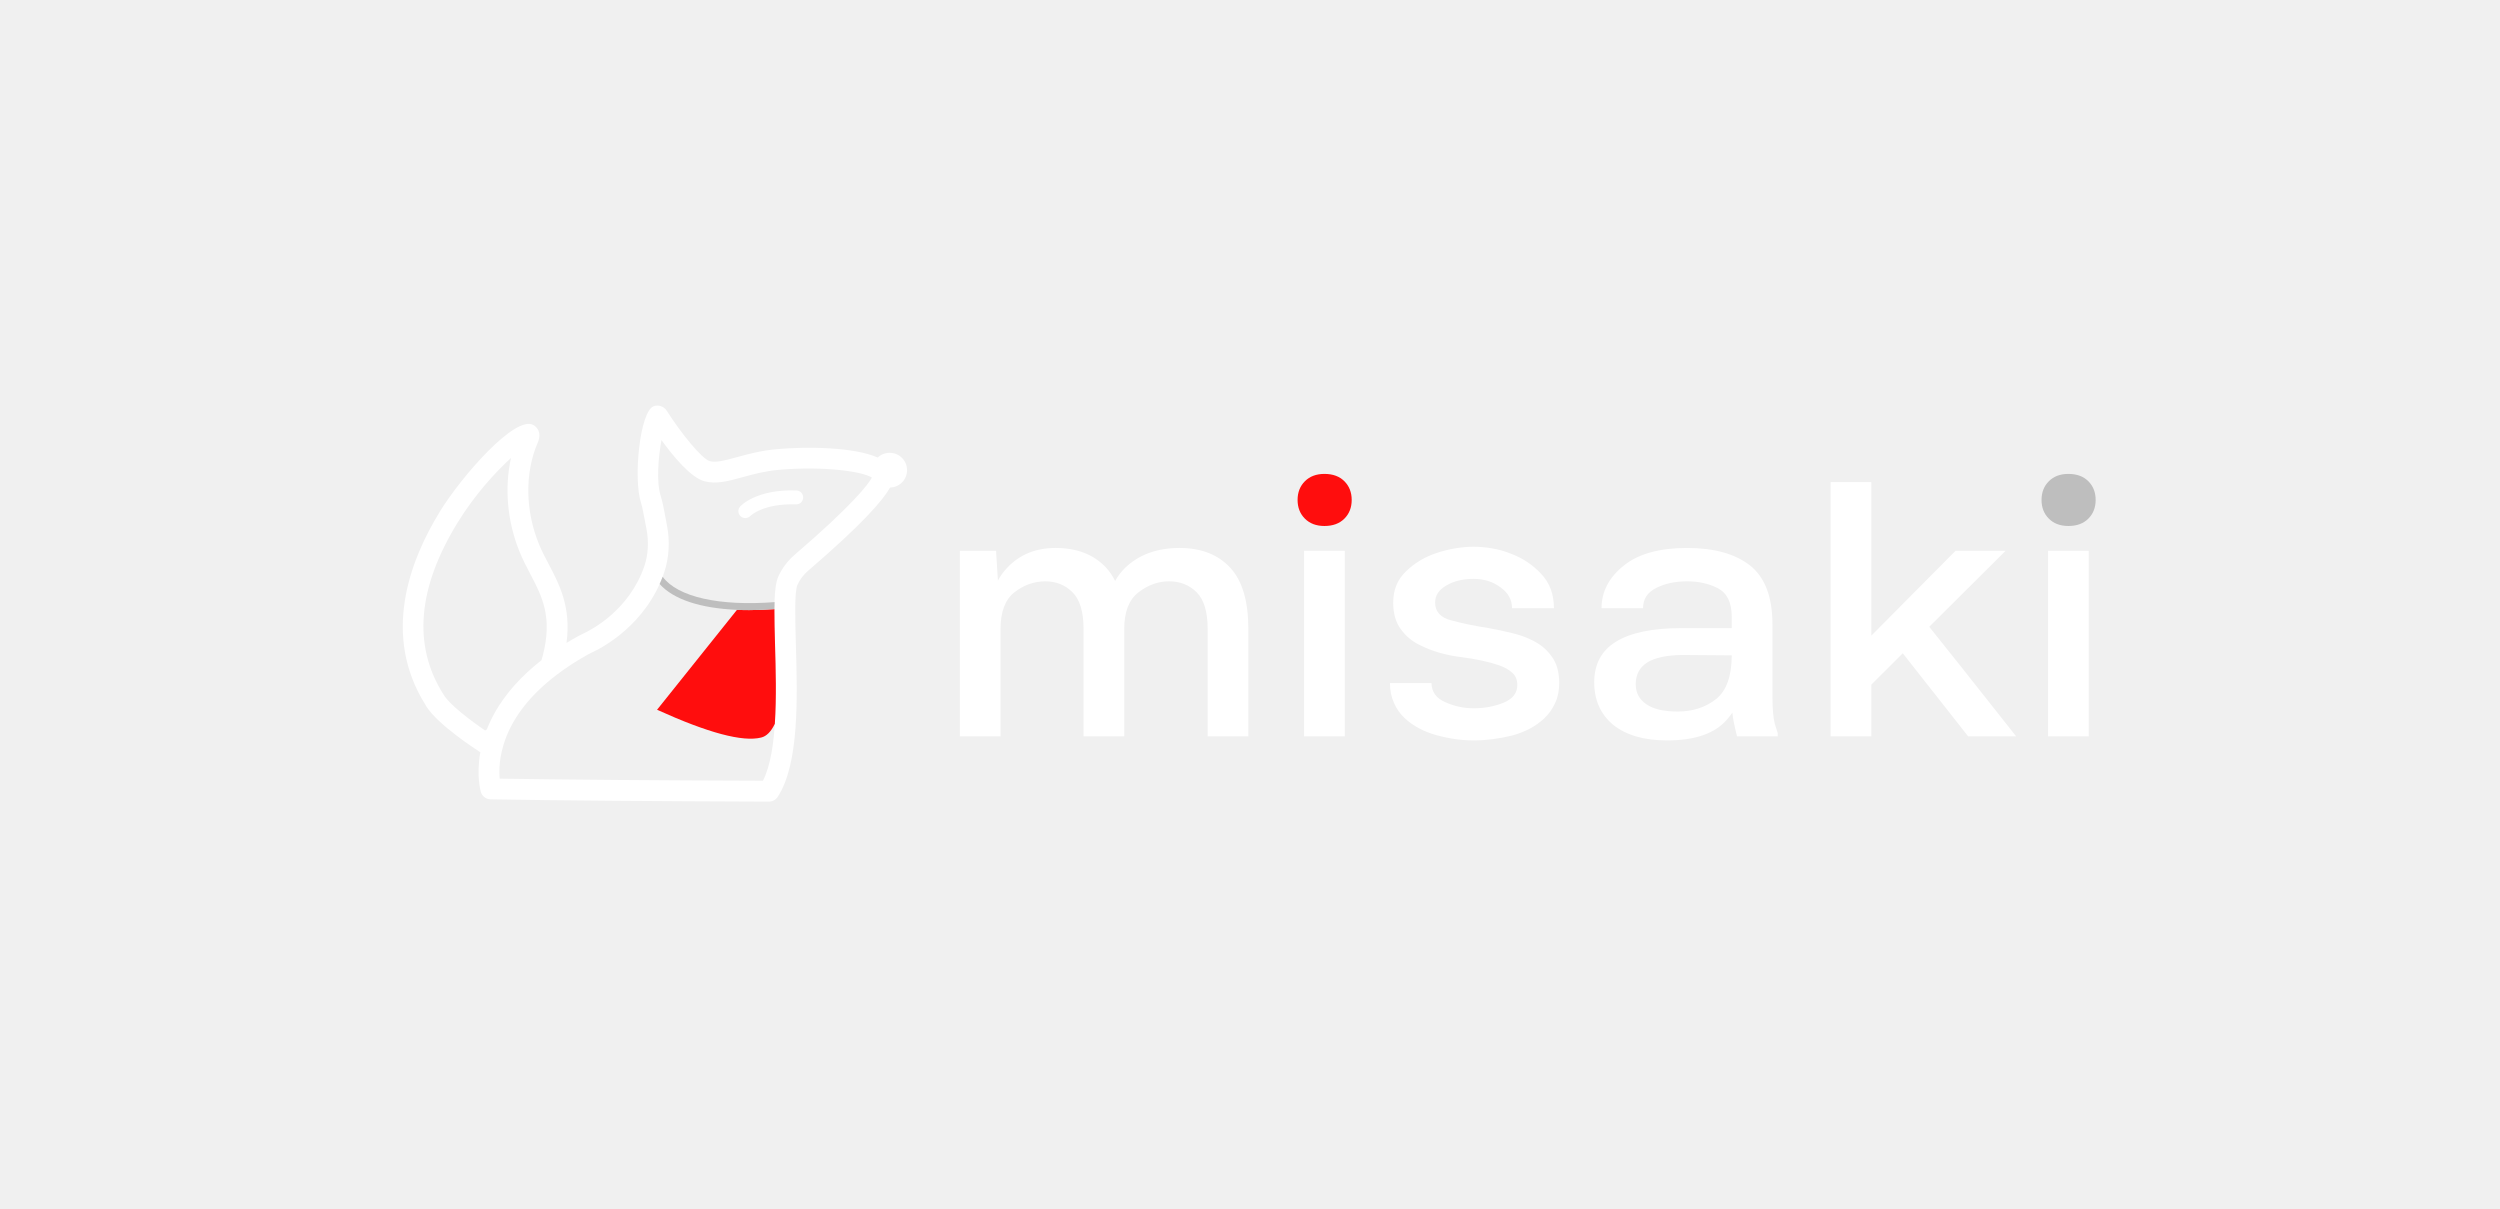
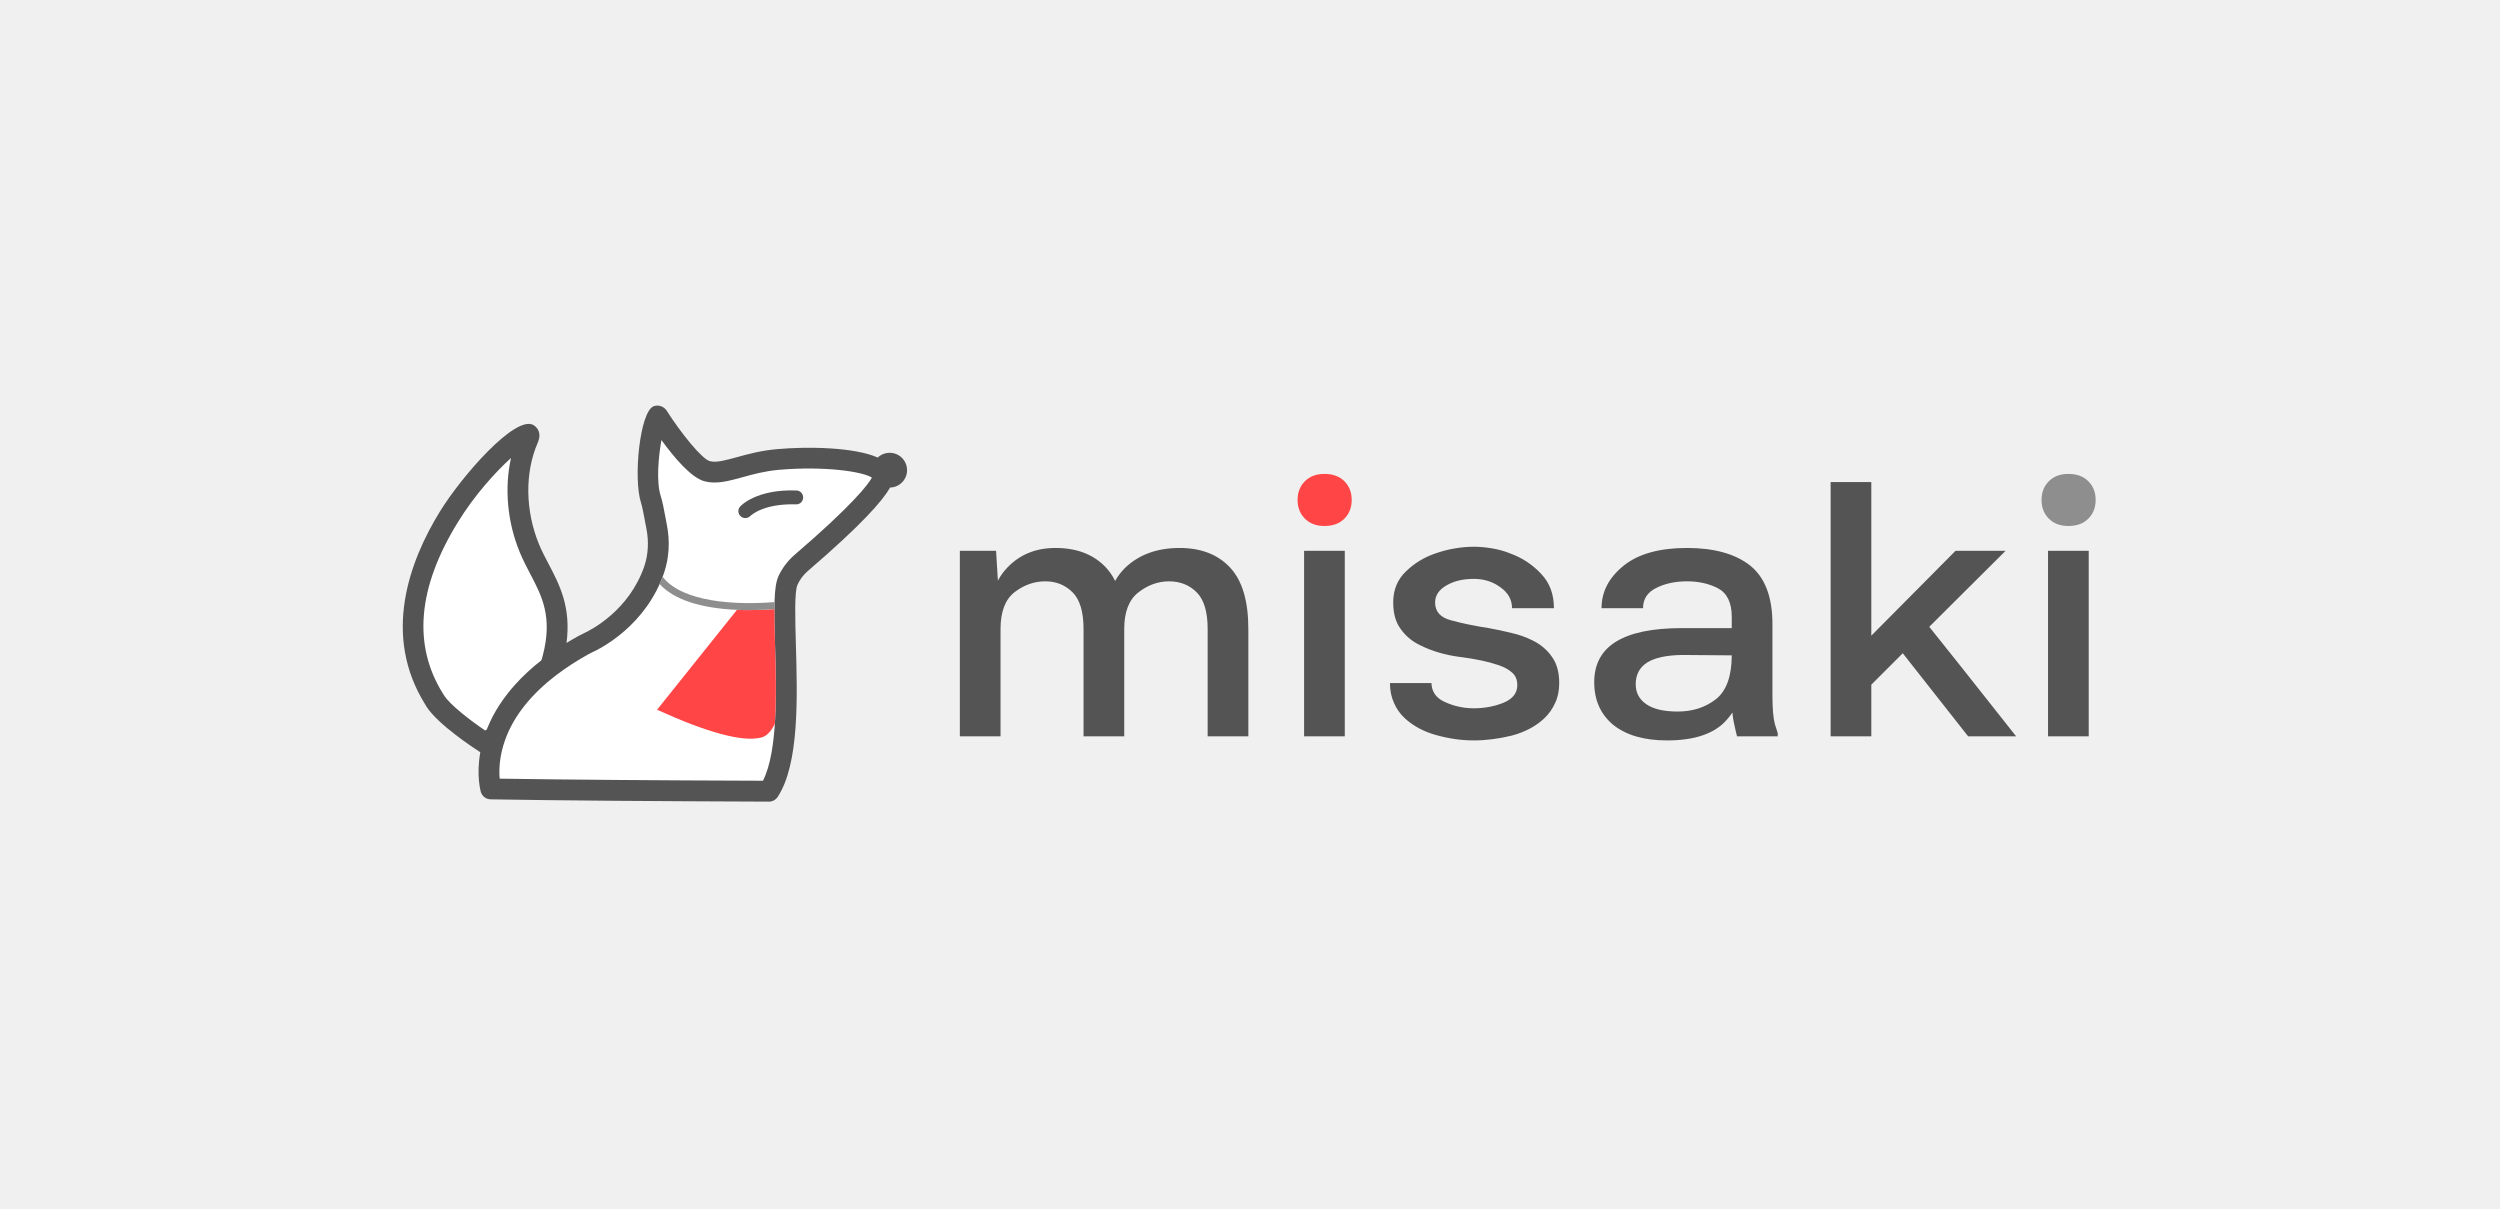
<svg xmlns="http://www.w3.org/2000/svg" width="360px" height="174px" viewBox="0 0 360 174" version="1.1">
-   <g id="horizontal_colored(dark)" stroke="none" stroke-width="1" fill="none" fill-rule="evenodd">
-     <g id="colored_dark" transform="translate(58, 58)">
+   <g id="horizontal_colored(light)" stroke="none" stroke-width="1" fill="none" fill-rule="evenodd">
+     <g id="colored_light" transform="translate(58, 58)">
      <g id="logo">
-         <path d="M64.936,13.995 C63.266,15.756 60.616,18.296 56.376,21.935 C55.416,22.775 54.626,23.825 54.096,24.975 C53.406,26.525 53.456,29.586 53.606,34.865 C53.796,41.365 54.046,50.145 51.866,54.426 C36.306,54.376 23.566,54.275 13.956,54.126 C13.846,52.966 13.876,50.935 14.756,48.495 C15.986,45.105 18.476,41.975 22.156,39.176 C23.546,38.115 25.096,37.115 26.756,36.195 C26.926,36.105 27.086,36.025 27.256,35.945 C28.536,35.365 35.056,32.056 37.636,24.455 C38.356,22.306 38.496,19.926 38.026,17.565 C37.966,17.256 37.906,16.905 37.836,16.556 C37.626,15.405 37.396,14.205 37.156,13.466 C36.476,11.365 36.816,7.825 37.246,5.365 C38.996,7.785 41.496,10.785 43.456,11.306 C45.156,11.756 46.896,11.275 48.906,10.725 C50.406,10.306 52.116,9.836 54.156,9.655 C60.716,9.086 66.236,9.905 67.556,10.775 C67.276,11.275 66.606,12.245 64.936,13.995 M12.986,45.105 C12.886,45.296 12.796,45.475 12.706,45.665 C12.696,45.676 12.686,45.695 12.686,45.705 C12.606,45.865 12.526,46.035 12.456,46.205 C12.326,46.475 12.216,46.756 12.106,47.035 C12.016,47.086 11.946,47.145 11.866,47.195 C9.746,45.756 6.786,43.495 5.936,42.115 L5.796,41.895 C1.416,34.915 2.136,26.615 7.916,17.225 C10.376,13.216 13.416,9.915 15.586,7.945 C14.626,12.256 15.036,17.105 16.826,21.475 C17.276,22.586 17.826,23.626 18.346,24.626 C20.026,27.815 21.616,30.825 20.156,36.415 C20.096,36.636 20.036,36.865 19.966,37.075 C18.546,38.185 17.286,39.355 16.196,40.565 C15.826,40.975 15.486,41.376 15.156,41.796 C14.696,42.376 14.276,42.966 13.886,43.565 C13.566,44.065 13.256,44.586 12.986,45.105 M36.106,0.506 C36.786,0.235 37.606,0.516 37.996,1.126 C39.036,2.756 40.306,4.506 41.456,5.876 C42.616,7.256 43.646,8.256 44.216,8.405 C45.146,8.655 46.456,8.285 48.106,7.836 C49.656,7.405 51.586,6.876 53.896,6.676 C58.286,6.285 64.976,6.376 68.396,7.886 C68.836,7.466 69.446,7.205 70.116,7.205 C71.506,7.205 72.616,8.325 72.616,9.705 C72.616,11.065 71.536,12.176 70.176,12.205 C69.086,14.126 66.076,17.565 58.336,24.216 C57.696,24.766 57.176,25.455 56.836,26.216 C56.386,27.205 56.506,31.225 56.606,34.775 C56.826,42.445 57.106,51.995 53.986,56.756 C53.706,57.176 53.236,57.435 52.736,57.435 L52.736,57.435 L52.726,57.435 C36.076,57.376 22.586,57.275 12.656,57.105 C11.996,57.096 11.416,56.655 11.236,56.025 C11.206,55.895 10.566,53.636 11.166,50.315 C11.126,50.296 11.086,50.275 11.046,50.245 C10.436,49.855 5.016,46.336 3.376,43.695 L3.376,43.695 L3.256,43.485 C-3.014,33.485 0.936,22.825 5.356,15.645 C8.476,10.586 16.126,1.806 18.776,3.185 C18.926,3.266 20.196,3.985 19.436,5.745 C17.566,10.046 17.626,15.506 19.606,20.346 C20.006,21.325 20.486,22.245 21.006,23.225 C22.546,26.155 24.266,29.415 23.576,34.586 C24.136,34.235 24.716,33.905 25.316,33.575 C25.546,33.445 25.786,33.325 26.026,33.216 C27.096,32.725 32.606,29.926 34.796,23.495 C35.346,21.846 35.446,19.995 35.086,18.145 C35.026,17.825 34.956,17.475 34.886,17.105 C34.696,16.096 34.486,14.945 34.306,14.395 C33.176,10.926 34.126,1.315 36.106,0.506 Z M56.687,12.627 C50.907,12.418 48.675,14.835 48.581,14.94 C48.215,15.345 48.245,15.963 48.645,16.337 C48.837,16.515 49.081,16.604 49.325,16.604 C49.59,16.604 49.855,16.5 50.053,16.294 C50.071,16.276 51.867,14.482 56.618,14.626 C57.188,14.659 57.635,14.213 57.653,13.661 C57.67,13.108 57.239,12.646 56.687,12.627 Z" id="Fill-7" fill="#FFFFFF" />
-         <path d="M53.576,46.226 C53.036,47.356 52.386,48.016 51.616,48.205 C48.956,48.876 43.956,47.536 36.616,44.205 L48.126,29.816 C48.686,29.846 49.266,29.856 49.866,29.856 C51.026,29.856 52.246,29.806 53.516,29.716 C53.506,31.126 53.556,32.836 53.606,34.866 C53.706,38.346 53.826,42.486 53.576,46.226" id="Fill-1" fill="#FF0D0D" />
-         <path d="M53.536,28.705 C53.536,28.865 53.526,29.035 53.526,29.205 C53.516,29.365 53.516,29.546 53.516,29.716 C52.246,29.806 51.026,29.855 49.866,29.855 C49.266,29.855 48.686,29.846 48.126,29.815 C42.846,29.596 38.956,28.306 36.986,26.096 C37.146,25.756 37.286,25.415 37.426,25.056 C39.566,27.955 45.526,29.315 53.536,28.705" id="Fill-5" fill="#BEBEBE" />
+         <path d="M70.116,7.205 C69.446,7.205 68.836,7.466 68.396,7.886 C64.976,6.376 58.286,6.285 53.896,6.676 C51.586,6.876 49.656,7.405 48.106,7.836 C46.456,8.285 45.146,8.655 44.216,8.405 C43.646,8.256 42.616,7.256 41.456,5.876 C40.306,4.506 39.036,2.756 37.996,1.126 C37.606,0.516 36.786,0.235 36.106,0.506 C34.126,1.315 33.176,10.926 34.306,14.395 C34.486,14.945 34.696,16.096 34.886,17.105 C34.956,17.475 35.026,17.825 35.086,18.145 C35.446,19.995 35.346,21.846 34.796,23.495 C32.606,29.926 27.096,32.725 26.026,33.216 C25.786,33.325 25.546,33.445 25.316,33.575 C24.716,33.905 24.136,34.235 23.576,34.586 C24.266,29.415 22.546,26.155 21.006,23.225 C20.486,22.245 20.006,21.325 19.606,20.346 C17.626,15.506 17.566,10.046 19.436,5.745 C20.196,3.985 18.926,3.266 18.776,3.185 C16.126,1.806 8.476,10.586 5.356,15.645 C0.936,22.825 -3.014,33.485 3.256,43.485 L3.376,43.695 C5.016,46.336 10.436,49.855 11.046,50.245 C11.086,50.275 11.126,50.296 11.166,50.315 C10.566,53.636 11.206,55.895 11.236,56.025 C11.416,56.655 11.996,57.096 12.656,57.105 C22.586,57.275 36.076,57.376 52.726,57.435 L52.736,57.435 C53.236,57.435 53.706,57.176 53.986,56.756 C57.106,51.995 56.826,42.445 56.606,34.775 C56.506,31.225 56.386,27.205 56.836,26.216 C57.176,25.455 57.696,24.766 58.336,24.216 C66.076,17.565 69.086,14.126 70.176,12.205 C71.536,12.176 72.616,11.065 72.616,9.705 C72.616,8.325 71.506,7.205 70.116,7.205" id="Fill-7" fill="#545454" />
+         <path d="M64.936,13.995 C63.266,15.756 60.616,18.296 56.376,21.935 C55.416,22.775 54.626,23.825 54.096,24.975 C53.406,26.525 53.456,29.586 53.606,34.865 C53.796,41.365 54.046,50.145 51.866,54.426 C36.306,54.376 23.566,54.275 13.956,54.126 C13.846,52.966 13.876,50.935 14.756,48.495 C15.986,45.105 18.476,41.975 22.156,39.176 C23.546,38.115 25.096,37.115 26.756,36.195 C26.926,36.105 27.086,36.025 27.256,35.945 C28.536,35.365 35.056,32.056 37.636,24.455 C38.356,22.306 38.496,19.926 38.026,17.565 C37.966,17.256 37.906,16.905 37.836,16.556 C37.626,15.405 37.396,14.205 37.156,13.466 C36.476,11.365 36.816,7.825 37.246,5.365 C38.996,7.785 41.496,10.785 43.456,11.306 C45.156,11.756 46.896,11.275 48.906,10.725 C50.406,10.306 52.116,9.836 54.156,9.655 C60.716,9.086 66.236,9.905 67.556,10.775 C67.276,11.275 66.606,12.245 64.936,13.995" id="Path" fill="#FFFFFF" />
+         <path d="M12.986,45.105 C12.886,45.296 12.796,45.475 12.706,45.665 C12.696,45.676 12.686,45.695 12.686,45.705 C12.606,45.865 12.526,46.035 12.456,46.205 C12.326,46.475 12.216,46.756 12.106,47.035 C12.016,47.086 11.946,47.145 11.866,47.195 C9.746,45.756 6.786,43.495 5.936,42.115 L5.796,41.895 C1.416,34.915 2.136,26.615 7.916,17.225 C10.376,13.216 13.416,9.915 15.586,7.945 C14.626,12.256 15.036,17.105 16.826,21.475 C17.276,22.586 17.826,23.626 18.346,24.626 C20.026,27.815 21.616,30.825 20.156,36.415 C20.096,36.636 20.036,36.865 19.966,37.075 C18.546,38.185 17.286,39.355 16.196,40.565 C15.826,40.975 15.486,41.376 15.156,41.796 C14.696,42.376 14.276,42.966 13.886,43.565 C13.566,44.065 13.256,44.586 12.986,45.105" id="Path" fill="#FFFFFF" />
+         <path d="M49.325,16.604 C49.081,16.604 48.837,16.515 48.645,16.337 C48.245,15.963 48.215,15.345 48.581,14.94 C48.675,14.835 50.907,12.418 56.687,12.627 C57.239,12.646 57.67,13.108 57.653,13.661 C57.635,14.213 57.188,14.659 56.618,14.626 C51.867,14.482 50.071,16.276 50.053,16.294 C49.855,16.5 49.59,16.604 49.325,16.604" id="Fill-3" fill="#545454" />
+         <path d="M53.576,46.226 C53.036,47.356 52.386,48.016 51.616,48.205 C48.956,48.876 43.956,47.536 36.616,44.205 L48.126,29.816 C48.686,29.846 49.266,29.856 49.866,29.856 C51.026,29.856 52.246,29.806 53.516,29.716 C53.506,31.126 53.556,32.836 53.606,34.866 C53.706,38.346 53.826,42.486 53.576,46.226" id="Fill-1" fill="#FF4545" />
+         <path d="M53.536,28.705 C53.536,28.865 53.526,29.035 53.526,29.205 C53.516,29.365 53.516,29.546 53.516,29.716 C52.246,29.806 51.026,29.855 49.866,29.855 C49.266,29.855 48.686,29.846 48.126,29.815 C42.846,29.596 38.956,28.306 36.986,26.096 C37.146,25.756 37.286,25.415 37.426,25.056 C39.566,27.955 45.526,29.315 53.536,28.705" id="Fill-5" fill="#8E8E8E" />
      </g>
      <g id="type" transform="translate(80.21875, 10.24227)" fill-rule="nonzero">
-         <path d="M5.859,37.793 L5.859,22.324 C5.859,19.863 6.523,18.105 7.852,17.051 C9.219,15.996 10.703,15.469 12.305,15.469 C13.867,15.469 15.176,15.996 16.23,17.051 C17.285,18.105 17.812,19.863 17.812,22.324 L17.812,37.793 L23.672,37.793 L23.672,22.324 C23.672,19.863 24.355,18.105 25.723,17.051 C27.09,15.996 28.555,15.469 30.117,15.469 C31.719,15.469 33.047,15.996 34.102,17.051 C35.156,18.105 35.684,19.863 35.684,22.324 L35.684,37.793 L41.543,37.793 L41.543,22.324 C41.543,18.301 40.664,15.352 38.906,13.477 C37.148,11.602 34.727,10.664 31.641,10.664 C28.398,10.664 25.781,11.621 23.789,13.535 C23.234,14.079 22.757,14.706 22.36,15.414 C21.995,14.675 21.553,14.029 21.035,13.477 C19.277,11.602 16.855,10.664 13.77,10.664 C10.918,10.664 8.594,11.621 6.797,13.535 C6.287,14.067 5.848,14.677 5.479,15.366 C5.375,13.508 5.287,12.077 5.215,11.074 L-2.84217094e-14,11.074 L-2.84217094e-14,37.793 L5.859,37.793 Z M55.43,37.793 L55.43,11.074 L49.57,11.074 L49.57,37.793 L55.43,37.793 Z M74.004,38.379 C75.762,38.379 77.598,38.144 79.512,37.676 C81.387,37.168 82.93,36.348 84.141,35.215 C84.805,34.59 85.332,33.848 85.723,32.988 C86.113,32.168 86.309,31.211 86.309,30.117 C86.309,28.516 85.937,27.227 85.195,26.25 C84.492,25.273 83.574,24.512 82.441,23.965 C81.504,23.496 80.508,23.145 79.453,22.91 C78.359,22.637 77.266,22.402 76.172,22.207 C74.141,21.895 72.344,21.523 70.781,21.094 C69.219,20.703 68.437,19.844 68.437,18.516 C68.437,17.5 68.984,16.68 70.078,16.055 C71.133,15.43 72.441,15.117 74.004,15.117 C75.488,15.117 76.777,15.527 77.871,16.348 C78.965,17.129 79.512,18.125 79.512,19.336 L85.547,19.336 C85.547,17.305 84.922,15.645 83.672,14.355 C82.461,13.066 81.016,12.109 79.336,11.484 C78.477,11.133 77.578,10.879 76.641,10.723 C75.703,10.566 74.824,10.488 74.004,10.488 C73.145,10.488 72.246,10.566 71.309,10.723 C70.371,10.879 69.453,11.113 68.555,11.426 C66.914,11.973 65.488,12.832 64.277,14.004 C63.027,15.176 62.402,16.68 62.402,18.516 C62.402,20.117 62.773,21.406 63.516,22.383 C64.219,23.359 65.137,24.121 66.27,24.668 C67.988,25.527 69.922,26.094 72.07,26.367 C74.258,26.641 76.094,27.031 77.578,27.539 C78.398,27.812 79.062,28.184 79.57,28.652 C80.039,29.082 80.273,29.668 80.273,30.41 C80.273,31.543 79.629,32.383 78.34,32.93 C77.012,33.477 75.566,33.75 74.004,33.75 C72.559,33.75 71.191,33.457 69.902,32.871 C68.613,32.324 67.949,31.406 67.91,30.117 L61.934,30.117 C61.934,31.172 62.129,32.129 62.52,32.988 C62.871,33.809 63.379,34.531 64.043,35.156 C65.254,36.289 66.777,37.109 68.613,37.617 C70.449,38.125 72.246,38.379 74.004,38.379 Z M101.836,38.379 C105.859,38.379 108.73,37.383 110.449,35.391 C110.739,35.062 111.005,34.723 111.247,34.372 C111.295,34.898 111.361,35.354 111.445,35.742 C111.641,36.68 111.797,37.363 111.914,37.793 L117.773,37.793 L117.773,37.324 L117.363,36.035 C117.129,35.176 117.012,33.809 117.012,31.934 L117.012,21.621 C117.012,17.715 115.937,14.902 113.789,13.184 C111.641,11.504 108.613,10.664 104.707,10.664 C100.762,10.664 97.734,11.504 95.625,13.184 C93.477,14.902 92.402,16.953 92.402,19.336 L98.379,19.336 C98.379,18.008 99.023,17.031 100.312,16.406 C101.562,15.781 103.027,15.469 104.707,15.469 C106.387,15.469 107.871,15.801 109.16,16.465 C110.488,17.168 111.152,18.535 111.152,20.566 L111.152,22.207 L103.945,22.207 C99.766,22.207 96.621,22.852 94.512,24.141 C92.402,25.43 91.348,27.383 91.348,30 C91.348,32.578 92.266,34.629 94.102,36.152 C95.977,37.637 98.555,38.379 101.836,38.379 Z M103.359,34.219 C101.367,34.219 99.863,33.867 98.848,33.164 C97.832,32.461 97.324,31.504 97.324,30.293 C97.324,28.887 97.891,27.832 99.023,27.129 C100.117,26.465 101.758,26.113 103.945,26.074 C107.153,26.103 109.555,26.122 111.152,26.129 C111.143,29.108 110.401,31.199 108.926,32.402 C107.402,33.613 105.547,34.219 103.359,34.219 Z M131.25,37.793 L131.25,30.352 C132.846,28.756 134.356,27.247 135.779,25.825 C140.315,31.611 143.454,35.6 145.195,37.793 L152.109,37.793 C145.901,29.926 141.729,24.667 139.594,22.016 C144.659,16.96 148.323,13.312 150.586,11.074 L143.379,11.074 C138.607,15.869 134.565,19.943 131.25,23.295 L131.25,1.172 L125.391,1.172 L125.391,37.793 L131.25,37.793 Z M162.558,37.793 L162.558,11.074 L156.699,11.074 L156.699,37.793 L162.558,37.793 Z" id="misaki" fill="#FFFFFF" />
-         <path d="M159.629,7.5 C160.84,7.5 161.797,7.148 162.5,6.445 C163.203,5.742 163.555,4.844 163.555,3.75 C163.555,2.656 163.203,1.758 162.5,1.055 C161.797,0.352 160.84,0 159.629,0 C158.457,0 157.519,0.352 156.816,1.055 C156.113,1.758 155.762,2.656 155.762,3.75 C155.762,4.844 156.113,5.742 156.816,6.445 C157.519,7.148 158.457,7.5 159.629,7.5 Z" id="Path" fill="#BEBEBE" />
-         <path d="M52.5,7.5 C53.711,7.5 54.668,7.148 55.371,6.445 C56.074,5.742 56.426,4.844 56.426,3.75 C56.426,2.656 56.074,1.758 55.371,1.055 C54.668,0.352 53.711,0 52.5,0 C51.328,0 50.391,0.352 49.688,1.055 C48.984,1.758 48.633,2.656 48.633,3.75 C48.633,4.844 48.984,5.742 49.688,6.445 C50.391,7.148 51.328,7.5 52.5,7.5 Z" id="Path" fill="#FF0D0D" />
+         <path d="M5.859,37.793 L5.859,22.324 C5.859,19.863 6.523,18.105 7.852,17.051 C9.219,15.996 10.703,15.469 12.305,15.469 C13.867,15.469 15.176,15.996 16.23,17.051 C17.285,18.105 17.812,19.863 17.812,22.324 L17.812,37.793 L23.672,37.793 L23.672,22.324 C23.672,19.863 24.355,18.105 25.723,17.051 C27.09,15.996 28.555,15.469 30.117,15.469 C31.719,15.469 33.047,15.996 34.102,17.051 C35.156,18.105 35.684,19.863 35.684,22.324 L35.684,37.793 L41.543,37.793 L41.543,22.324 C41.543,18.301 40.664,15.352 38.906,13.477 C37.148,11.602 34.727,10.664 31.641,10.664 C28.398,10.664 25.781,11.621 23.789,13.535 C23.234,14.079 22.757,14.706 22.36,15.414 C21.995,14.675 21.553,14.029 21.035,13.477 C19.277,11.602 16.855,10.664 13.77,10.664 C10.918,10.664 8.594,11.621 6.797,13.535 C6.287,14.067 5.848,14.677 5.479,15.366 C5.375,13.508 5.287,12.077 5.215,11.074 L-2.84217094e-14,11.074 L-2.84217094e-14,37.793 L5.859,37.793 Z M55.43,37.793 L55.43,11.074 L49.57,11.074 L49.57,37.793 L55.43,37.793 Z M74.004,38.379 C75.762,38.379 77.598,38.144 79.512,37.676 C81.387,37.168 82.93,36.348 84.141,35.215 C84.805,34.59 85.332,33.848 85.723,32.988 C86.113,32.168 86.309,31.211 86.309,30.117 C86.309,28.516 85.937,27.227 85.195,26.25 C84.492,25.273 83.574,24.512 82.441,23.965 C81.504,23.496 80.508,23.145 79.453,22.91 C78.359,22.637 77.266,22.402 76.172,22.207 C74.141,21.895 72.344,21.523 70.781,21.094 C69.219,20.703 68.437,19.844 68.437,18.516 C68.437,17.5 68.984,16.68 70.078,16.055 C71.133,15.43 72.441,15.117 74.004,15.117 C75.488,15.117 76.777,15.527 77.871,16.348 C78.965,17.129 79.512,18.125 79.512,19.336 L85.547,19.336 C85.547,17.305 84.922,15.645 83.672,14.355 C82.461,13.066 81.016,12.109 79.336,11.484 C78.477,11.133 77.578,10.879 76.641,10.723 C75.703,10.566 74.824,10.488 74.004,10.488 C73.145,10.488 72.246,10.566 71.309,10.723 C70.371,10.879 69.453,11.113 68.555,11.426 C66.914,11.973 65.488,12.832 64.277,14.004 C63.027,15.176 62.402,16.68 62.402,18.516 C62.402,20.117 62.773,21.406 63.516,22.383 C64.219,23.359 65.137,24.121 66.27,24.668 C67.988,25.527 69.922,26.094 72.07,26.367 C74.258,26.641 76.094,27.031 77.578,27.539 C78.398,27.812 79.062,28.184 79.57,28.652 C80.039,29.082 80.273,29.668 80.273,30.41 C80.273,31.543 79.629,32.383 78.34,32.93 C77.012,33.477 75.566,33.75 74.004,33.75 C72.559,33.75 71.191,33.457 69.902,32.871 C68.613,32.324 67.949,31.406 67.91,30.117 L61.934,30.117 C61.934,31.172 62.129,32.129 62.52,32.988 C62.871,33.809 63.379,34.531 64.043,35.156 C65.254,36.289 66.777,37.109 68.613,37.617 C70.449,38.125 72.246,38.379 74.004,38.379 Z M101.836,38.379 C105.859,38.379 108.73,37.383 110.449,35.391 C110.739,35.062 111.005,34.723 111.247,34.372 C111.295,34.898 111.361,35.354 111.445,35.742 C111.641,36.68 111.797,37.363 111.914,37.793 L117.773,37.793 L117.773,37.324 L117.363,36.035 C117.129,35.176 117.012,33.809 117.012,31.934 L117.012,21.621 C117.012,17.715 115.937,14.902 113.789,13.184 C111.641,11.504 108.613,10.664 104.707,10.664 C100.762,10.664 97.734,11.504 95.625,13.184 C93.477,14.902 92.402,16.953 92.402,19.336 L98.379,19.336 C98.379,18.008 99.023,17.031 100.312,16.406 C101.562,15.781 103.027,15.469 104.707,15.469 C106.387,15.469 107.871,15.801 109.16,16.465 C110.488,17.168 111.152,18.535 111.152,20.566 L111.152,22.207 L103.945,22.207 C99.766,22.207 96.621,22.852 94.512,24.141 C92.402,25.43 91.348,27.383 91.348,30 C91.348,32.578 92.266,34.629 94.102,36.152 C95.977,37.637 98.555,38.379 101.836,38.379 Z M103.359,34.219 C101.367,34.219 99.863,33.867 98.848,33.164 C97.832,32.461 97.324,31.504 97.324,30.293 C97.324,28.887 97.891,27.832 99.023,27.129 C100.117,26.465 101.758,26.113 103.945,26.074 C107.153,26.103 109.555,26.122 111.152,26.129 C111.143,29.108 110.401,31.199 108.926,32.402 C107.402,33.613 105.547,34.219 103.359,34.219 Z M131.25,37.793 L131.25,30.352 C132.846,28.756 134.356,27.247 135.779,25.825 C140.315,31.611 143.454,35.6 145.195,37.793 L152.109,37.793 C145.901,29.926 141.729,24.667 139.594,22.016 C144.659,16.96 148.323,13.312 150.586,11.074 L143.379,11.074 C138.607,15.869 134.565,19.943 131.25,23.295 L131.25,1.172 L125.391,1.172 L125.391,37.793 L131.25,37.793 Z M162.558,37.793 L162.558,11.074 L156.699,11.074 L156.699,37.793 L162.558,37.793 Z" id="misaki" fill="#545454" />
+         <path d="M159.629,7.5 C160.84,7.5 161.797,7.148 162.5,6.445 C163.203,5.742 163.555,4.844 163.555,3.75 C163.555,2.656 163.203,1.758 162.5,1.055 C161.797,0.352 160.84,0 159.629,0 C158.457,0 157.519,0.352 156.816,1.055 C156.113,1.758 155.762,2.656 155.762,3.75 C155.762,4.844 156.113,5.742 156.816,6.445 C157.519,7.148 158.457,7.5 159.629,7.5 Z" id="Path" fill="#8E8E8E" />
+         <path d="M52.5,7.5 C53.711,7.5 54.668,7.148 55.371,6.445 C56.074,5.742 56.426,4.844 56.426,3.75 C56.426,2.656 56.074,1.758 55.371,1.055 C54.668,0.352 53.711,0 52.5,0 C51.328,0 50.391,0.352 49.688,1.055 C48.984,1.758 48.633,2.656 48.633,3.75 C48.633,4.844 48.984,5.742 49.688,6.445 C50.391,7.148 51.328,7.5 52.5,7.5 Z" id="Path" fill="#FF4545" />
      </g>
    </g>
  </g>
</svg>
